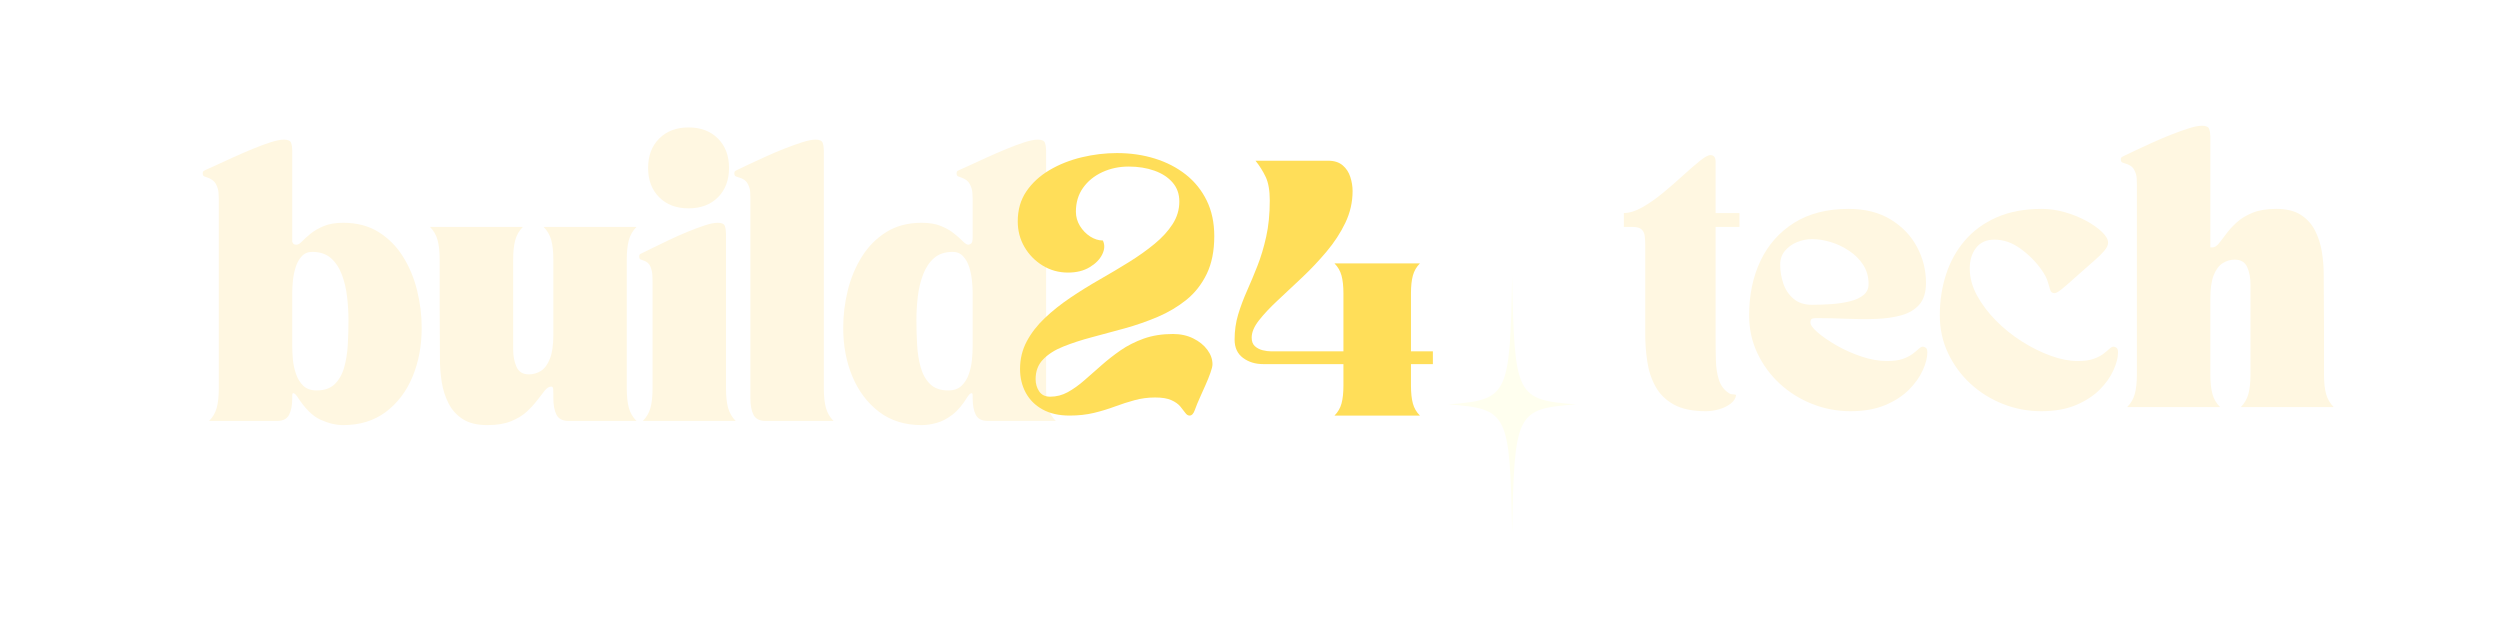
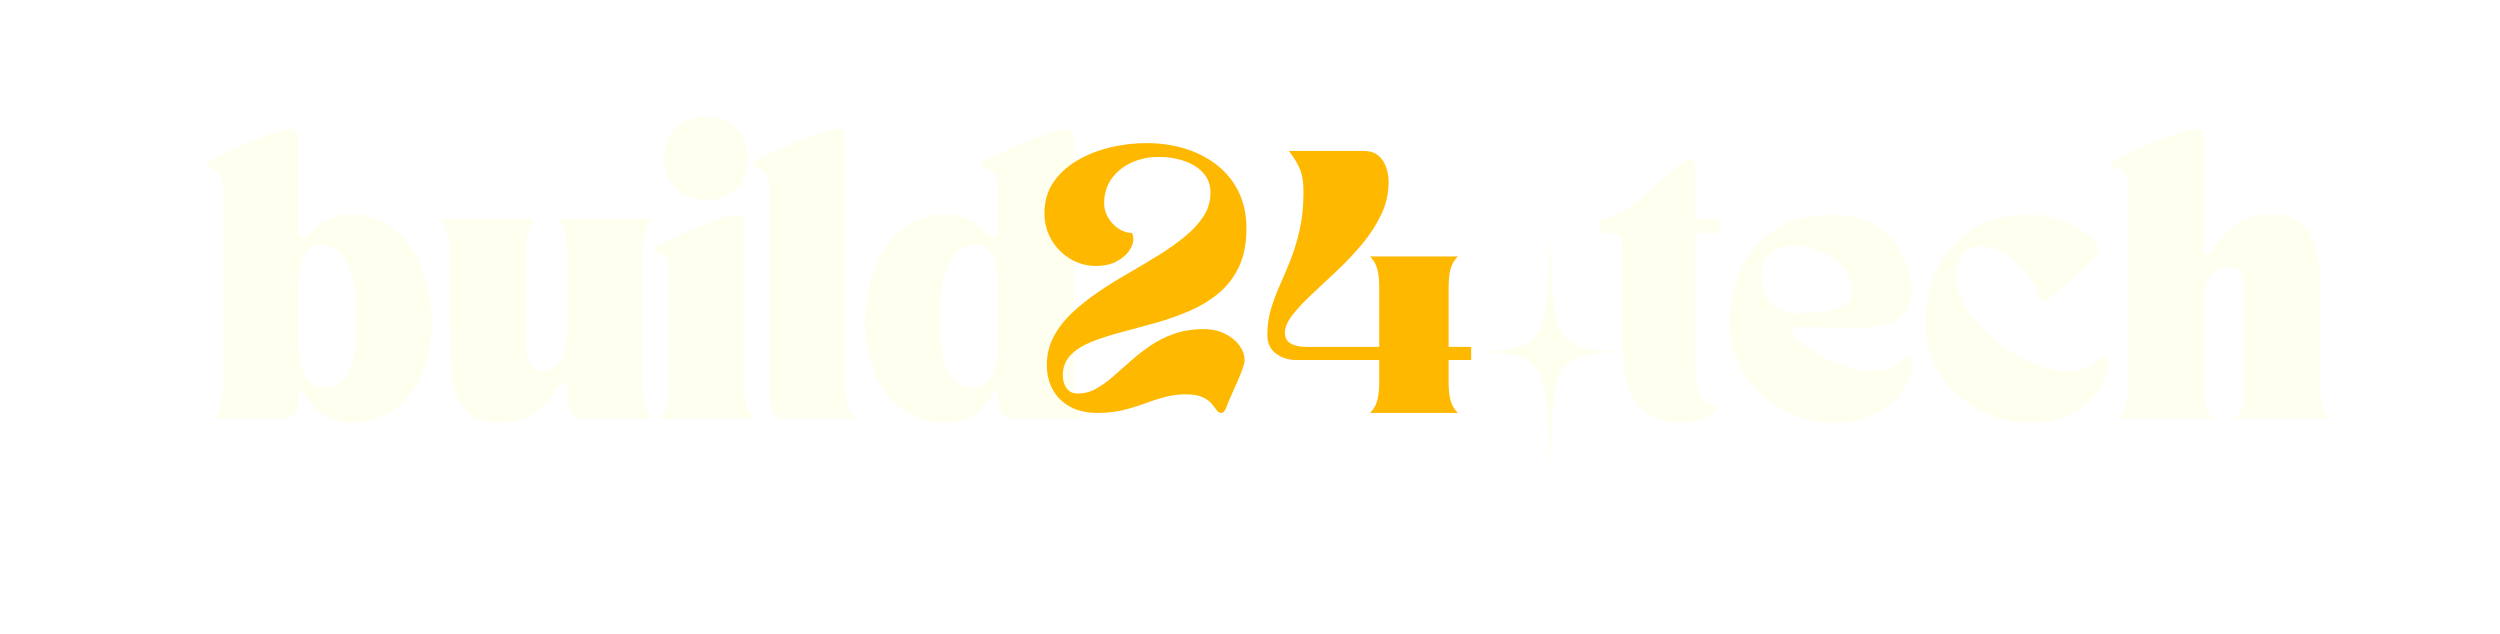
- <svg xmlns="http://www.w3.org/2000/svg" width="927" zoomAndPan="magnify" viewBox="0 0 695.25 175.5" height="234" preserveAspectRatio="xMidYMid meet" version="1.2">
+ <svg xmlns="http://www.w3.org/2000/svg" width="903" zoomAndPan="magnify" viewBox="0 0 677.25 171.75" height="229" preserveAspectRatio="xMidYMid meet" version="1.2">
  <defs>
-     <clipPath id="286d16b792">
-       <path d="M 402.645 76.699 L 438.543 76.699 L 438.543 148.496 L 402.645 148.496 Z M 402.645 76.699 " />
+     <clipPath id="c66abb69b8">
+       <path d="M 402 59.484 L 437.906 59.484 L 437.906 131.379 L 402 131.379 Z M 402 59.484 " />
    </clipPath>
  </defs>
-   <g id="09fbbe13a3">
-     <g style="fill:#fff7e1;fill-opacity:1;">
-       <g transform="translate(57.14747, 117.0659)">
-         <path style="stroke:none" d="M -0.766 -68.828 C -0.766 -69.242 -0.633 -69.5 -0.375 -69.594 C -0.125 -69.695 0.023 -69.773 0.078 -69.828 C 0.691 -70.086 1.68 -70.535 3.047 -71.172 C 4.41 -71.816 5.977 -72.535 7.75 -73.328 C 9.52 -74.129 11.301 -74.898 13.094 -75.641 C 14.895 -76.391 16.566 -77.008 18.109 -77.5 C 19.648 -77.988 20.883 -78.234 21.812 -78.234 C 22.945 -78.234 23.613 -77.926 23.812 -77.312 C 24.02 -76.695 24.125 -76.004 24.125 -75.234 L 24.125 -49.797 C 24.281 -49.43 24.457 -49.207 24.656 -49.125 C 24.863 -49.051 25.098 -49.016 25.359 -49.016 C 25.766 -49.016 26.266 -49.32 26.859 -49.938 C 27.453 -50.562 28.234 -51.27 29.203 -52.062 C 30.18 -52.863 31.406 -53.57 32.875 -54.188 C 34.344 -54.801 36.156 -55.109 38.312 -55.109 C 42.113 -55.109 45.391 -54.25 48.141 -52.531 C 50.891 -50.812 53.148 -48.535 54.922 -45.703 C 56.691 -42.879 58 -39.742 58.844 -36.297 C 59.695 -32.859 60.125 -29.391 60.125 -25.891 C 60.125 -20.91 59.273 -16.379 57.578 -12.297 C 55.879 -8.211 53.398 -4.945 50.141 -2.5 C 46.879 -0.062 42.938 1.156 38.312 1.156 C 36.301 1.156 34.191 0.656 31.984 -0.344 C 29.773 -1.344 27.617 -3.488 25.516 -6.781 C 25.254 -7.195 24.957 -7.492 24.625 -7.672 C 24.289 -7.848 24.125 -7.656 24.125 -7.094 L 24.125 -6.328 C 24.125 -4.367 23.828 -2.82 23.234 -1.688 C 22.648 -0.562 21.535 0 19.891 0 L 1 0 C 2.031 -1.031 2.738 -2.25 3.125 -3.656 C 3.508 -5.07 3.703 -6.883 3.703 -9.094 L 3.703 -61.812 C 3.703 -62.125 3.676 -62.676 3.625 -63.469 C 3.57 -64.27 3.328 -65.082 2.891 -65.906 C 2.453 -66.727 1.617 -67.344 0.391 -67.75 C 0.285 -67.801 0.066 -67.879 -0.266 -67.984 C -0.598 -68.086 -0.766 -68.367 -0.766 -68.828 Z M 24.125 -20.656 C 24.125 -19.57 24.188 -18.348 24.312 -16.984 C 24.445 -15.629 24.742 -14.297 25.203 -12.984 C 25.66 -11.672 26.336 -10.594 27.234 -9.75 C 28.141 -8.906 29.363 -8.484 30.906 -8.484 C 33.062 -8.484 34.742 -9.07 35.953 -10.25 C 37.16 -11.438 38.035 -12.992 38.578 -14.922 C 39.117 -16.848 39.453 -18.961 39.578 -21.266 C 39.703 -23.578 39.766 -25.844 39.766 -28.062 C 39.766 -30.164 39.633 -32.32 39.375 -34.531 C 39.125 -36.738 38.641 -38.789 37.922 -40.688 C 37.203 -42.594 36.188 -44.125 34.875 -45.281 C 33.562 -46.438 31.828 -47.016 29.672 -47.016 C 28.492 -47.016 27.531 -46.613 26.781 -45.812 C 26.039 -45.02 25.477 -44.02 25.094 -42.812 C 24.707 -41.602 24.445 -40.359 24.312 -39.078 C 24.188 -37.797 24.125 -36.664 24.125 -35.688 Z M 24.125 -20.656 " />
+   <g id="7f33732737">
+     <g style="fill:#ffffef;fill-opacity:1;">
+       <g transform="translate(56.73022, 113.3579)">
+         <path style="stroke:none" d="M -0.766 -68.922 C -0.766 -69.336 -0.633 -69.598 -0.375 -69.703 C -0.125 -69.805 0.023 -69.883 0.078 -69.938 C 0.691 -70.188 1.68 -70.633 3.047 -71.281 C 4.41 -71.926 5.977 -72.645 7.75 -73.438 C 9.531 -74.238 11.32 -75.008 13.125 -75.75 C 14.926 -76.5 16.598 -77.117 18.141 -77.609 C 19.68 -78.098 20.914 -78.344 21.844 -78.344 C 22.977 -78.344 23.645 -78.035 23.844 -77.422 C 24.051 -76.805 24.156 -76.109 24.156 -75.328 L 24.156 -49.859 C 24.312 -49.504 24.492 -49.285 24.703 -49.203 C 24.91 -49.129 25.141 -49.094 25.391 -49.094 C 25.805 -49.094 26.305 -49.398 26.891 -50.016 C 27.484 -50.629 28.27 -51.336 29.25 -52.141 C 30.227 -52.941 31.453 -53.648 32.922 -54.266 C 34.391 -54.879 36.203 -55.188 38.359 -55.188 C 42.172 -55.188 45.453 -54.32 48.203 -52.594 C 50.953 -50.875 53.211 -48.598 54.984 -45.766 C 56.766 -42.941 58.078 -39.805 58.922 -36.359 C 59.773 -32.91 60.203 -29.438 60.203 -25.938 C 60.203 -20.945 59.352 -16.406 57.656 -12.312 C 55.957 -8.219 53.473 -4.945 50.203 -2.5 C 46.941 -0.062 42.992 1.156 38.359 1.156 C 36.359 1.156 34.25 0.656 32.031 -0.344 C 29.82 -1.352 27.66 -3.504 25.547 -6.797 C 25.285 -7.203 24.988 -7.492 24.656 -7.672 C 24.32 -7.859 24.156 -7.664 24.156 -7.094 L 24.156 -6.328 C 24.156 -4.367 23.859 -2.82 23.266 -1.688 C 22.68 -0.562 21.566 0 19.922 0 L 1 0 C 2.031 -1.031 2.738 -2.254 3.125 -3.672 C 3.508 -5.086 3.703 -6.898 3.703 -9.109 L 3.703 -61.906 C 3.703 -62.219 3.676 -62.77 3.625 -63.562 C 3.57 -64.363 3.328 -65.176 2.891 -66 C 2.453 -66.82 1.617 -67.438 0.391 -67.844 C 0.285 -67.895 0.066 -67.973 -0.266 -68.078 C -0.598 -68.18 -0.766 -68.461 -0.766 -68.922 Z M 24.156 -20.688 C 24.156 -19.602 24.219 -18.379 24.344 -17.016 C 24.477 -15.648 24.773 -14.312 25.234 -13 C 25.703 -11.688 26.383 -10.602 27.281 -9.75 C 28.188 -8.906 29.41 -8.484 30.953 -8.484 C 33.109 -8.484 34.789 -9.078 36 -10.266 C 37.219 -11.453 38.094 -13.008 38.625 -14.938 C 39.164 -16.863 39.5 -18.984 39.625 -21.297 C 39.758 -23.617 39.828 -25.883 39.828 -28.094 C 39.828 -30.207 39.695 -32.367 39.438 -34.578 C 39.188 -36.797 38.695 -38.852 37.969 -40.75 C 37.25 -42.656 36.234 -44.188 34.922 -45.344 C 33.609 -46.5 31.875 -47.078 29.719 -47.078 C 28.531 -47.078 27.562 -46.676 26.812 -45.875 C 26.07 -45.082 25.508 -44.082 25.125 -42.875 C 24.738 -41.664 24.477 -40.414 24.344 -39.125 C 24.219 -37.844 24.156 -36.711 24.156 -35.734 Z M 24.156 -20.688 " />
      </g>
    </g>
-     <g style="fill:#fff7e1;fill-opacity:1;">
-       <g transform="translate(119.1946, 117.0659)">
-         <path style="stroke:none" d="M 0.391 -53.953 L 26.203 -53.953 C 25.18 -52.922 24.477 -51.695 24.094 -50.281 C 23.707 -48.875 23.516 -47.066 23.516 -44.859 L 23.516 -19.812 C 23.516 -18.062 23.82 -16.477 24.438 -15.062 C 25.051 -13.656 26.207 -12.953 27.906 -12.953 C 29.082 -12.953 30.188 -13.27 31.219 -13.906 C 32.25 -14.551 33.082 -15.672 33.719 -17.266 C 34.363 -18.859 34.688 -21.066 34.688 -23.891 L 34.688 -44.859 C 34.688 -47.066 34.492 -48.875 34.109 -50.281 C 33.723 -51.695 33.016 -52.922 31.984 -53.953 L 57.812 -53.953 C 56.781 -52.922 56.07 -51.695 55.688 -50.281 C 55.301 -48.875 55.109 -47.066 55.109 -44.859 L 55.109 -9.094 C 55.109 -6.883 55.301 -5.07 55.688 -3.656 C 56.07 -2.25 56.781 -1.031 57.812 0 L 38.922 0 C 37.273 0 36.156 -0.578 35.562 -1.734 C 34.977 -2.891 34.688 -4.441 34.688 -6.391 L 34.688 -7.703 C 34.688 -8.629 34.633 -9.172 34.531 -9.328 C 34.426 -9.484 34.297 -9.562 34.141 -9.562 C 33.523 -9.562 32.922 -9.203 32.328 -8.484 C 31.742 -7.766 31.051 -6.875 30.25 -5.812 C 29.457 -4.758 28.484 -3.691 27.328 -2.609 C 26.172 -1.535 24.703 -0.641 22.922 0.078 C 21.148 0.797 18.957 1.156 16.344 1.156 C 13.508 1.156 11.234 0.602 9.516 -0.5 C 7.797 -1.602 6.473 -3.066 5.547 -4.891 C 4.617 -6.711 3.988 -8.676 3.656 -10.781 C 3.32 -12.895 3.156 -14.953 3.156 -16.953 L 3.078 -31.672 L 3.078 -44.859 C 3.078 -47.066 2.883 -48.875 2.5 -50.281 C 2.113 -51.695 1.41 -52.922 0.391 -53.953 Z M 0.391 -53.953 " />
+     <g style="fill:#ffffef;fill-opacity:1;">
+       <g transform="translate(118.8637, 113.3579)">
+         <path style="stroke:none" d="M 0.391 -54.031 L 26.25 -54.031 C 25.219 -53 24.508 -51.773 24.125 -50.359 C 23.738 -48.953 23.547 -47.141 23.547 -44.922 L 23.547 -19.844 C 23.547 -18.094 23.852 -16.508 24.469 -15.094 C 25.082 -13.676 26.238 -12.969 27.938 -12.969 C 29.125 -12.969 30.234 -13.285 31.266 -13.922 C 32.297 -14.566 33.129 -15.688 33.766 -17.281 C 34.41 -18.883 34.734 -21.098 34.734 -23.922 L 34.734 -44.922 C 34.734 -47.141 34.539 -48.953 34.156 -50.359 C 33.77 -51.773 33.062 -53 32.031 -54.031 L 57.891 -54.031 C 56.859 -53 56.148 -51.773 55.766 -50.359 C 55.379 -48.953 55.188 -47.141 55.188 -44.922 L 55.188 -9.109 C 55.188 -6.898 55.379 -5.086 55.766 -3.672 C 56.148 -2.254 56.859 -1.031 57.891 0 L 38.984 0 C 37.336 0 36.219 -0.578 35.625 -1.734 C 35.031 -2.891 34.734 -4.445 34.734 -6.406 L 34.734 -7.719 C 34.734 -8.645 34.68 -9.188 34.578 -9.344 C 34.473 -9.5 34.344 -9.578 34.188 -9.578 C 33.57 -9.578 32.969 -9.211 32.375 -8.484 C 31.789 -7.766 31.098 -6.879 30.297 -5.828 C 29.492 -4.773 28.516 -3.707 27.359 -2.625 C 26.203 -1.539 24.734 -0.641 22.953 0.078 C 21.18 0.797 18.984 1.156 16.359 1.156 C 13.535 1.156 11.258 0.602 9.531 -0.5 C 7.812 -1.602 6.488 -3.066 5.562 -4.891 C 4.633 -6.723 4.004 -8.691 3.672 -10.797 C 3.336 -12.91 3.172 -14.973 3.172 -16.984 L 3.094 -31.719 L 3.094 -44.922 C 3.094 -47.141 2.898 -48.953 2.516 -50.359 C 2.129 -51.773 1.422 -53 0.391 -54.031 Z M 0.391 -54.031 " />
      </g>
    </g>
-     <g style="fill:#fff7e1;fill-opacity:1;">
-       <g transform="translate(177.7733, 117.0659)">
-         <path style="stroke:none" d="M 0 -45.703 C 0 -46.117 0.125 -46.375 0.375 -46.469 C 0.633 -46.57 0.789 -46.648 0.844 -46.703 C 1.457 -47.016 2.422 -47.488 3.734 -48.125 C 5.047 -48.77 6.535 -49.488 8.203 -50.281 C 9.879 -51.082 11.586 -51.844 13.328 -52.562 C 15.078 -53.281 16.695 -53.883 18.188 -54.375 C 19.676 -54.863 20.883 -55.109 21.812 -55.109 C 22.945 -55.109 23.613 -54.801 23.812 -54.188 C 24.02 -53.57 24.125 -52.879 24.125 -52.109 L 24.125 -9.094 C 24.125 -6.883 24.316 -5.07 24.703 -3.656 C 25.086 -2.25 25.797 -1.031 26.828 0 L 1 0 C 2.031 -1.031 2.738 -2.25 3.125 -3.656 C 3.508 -5.07 3.703 -6.883 3.703 -9.094 L 3.703 -38.688 C 3.703 -39 3.688 -39.566 3.656 -40.391 C 3.633 -41.211 3.457 -42.047 3.125 -42.891 C 2.789 -43.742 2.133 -44.32 1.156 -44.625 C 1.051 -44.676 0.832 -44.754 0.5 -44.859 C 0.164 -44.961 0 -45.242 0 -45.703 Z M 13.719 -81.625 C 17.113 -81.625 19.836 -80.594 21.891 -78.531 C 23.941 -76.477 24.969 -73.758 24.969 -70.375 C 24.969 -66.977 23.941 -64.254 21.891 -62.203 C 19.836 -60.148 17.113 -59.125 13.719 -59.125 C 10.32 -59.125 7.598 -60.148 5.547 -62.203 C 3.492 -64.254 2.469 -66.977 2.469 -70.375 C 2.469 -73.758 3.492 -76.477 5.547 -78.531 C 7.598 -80.594 10.32 -81.625 13.719 -81.625 Z M 13.719 -81.625 " />
+     <g style="fill:#ffffef;fill-opacity:1;">
+       <g transform="translate(177.5239, 113.3579)">
+         <path style="stroke:none" d="M 0 -45.766 C 0 -46.18 0.125 -46.441 0.375 -46.547 C 0.633 -46.648 0.789 -46.727 0.844 -46.781 C 1.469 -47.082 2.438 -47.555 3.75 -48.203 C 5.062 -48.848 6.551 -49.566 8.219 -50.359 C 9.895 -51.16 11.609 -51.922 13.359 -52.641 C 15.109 -53.359 16.727 -53.961 18.219 -54.453 C 19.707 -54.941 20.914 -55.188 21.844 -55.188 C 22.977 -55.188 23.645 -54.879 23.844 -54.266 C 24.051 -53.648 24.156 -52.953 24.156 -52.172 L 24.156 -9.109 C 24.156 -6.898 24.348 -5.086 24.734 -3.672 C 25.117 -2.254 25.828 -1.031 26.859 0 L 1 0 C 2.031 -1.031 2.738 -2.254 3.125 -3.672 C 3.508 -5.086 3.703 -6.898 3.703 -9.109 L 3.703 -38.75 C 3.703 -39.062 3.688 -39.629 3.656 -40.453 C 3.633 -41.273 3.457 -42.109 3.125 -42.953 C 2.789 -43.805 2.133 -44.383 1.156 -44.688 C 1.051 -44.738 0.832 -44.816 0.5 -44.922 C 0.164 -45.023 0 -45.305 0 -45.766 Z M 13.734 -81.734 C 17.129 -81.734 19.859 -80.703 21.922 -78.641 C 23.984 -76.586 25.016 -73.863 25.016 -70.469 C 25.016 -67.07 23.984 -64.344 21.922 -62.281 C 19.859 -60.227 17.129 -59.203 13.734 -59.203 C 10.336 -59.203 7.609 -60.227 5.547 -62.281 C 3.492 -64.344 2.469 -67.07 2.469 -70.469 C 2.469 -73.863 3.492 -76.586 5.547 -78.641 C 7.609 -80.703 10.336 -81.734 13.734 -81.734 Z M 13.734 -81.734 " />
      </g>
    </g>
-     <g style="fill:#fff7e1;fill-opacity:1;">
-       <g transform="translate(204.9815, 117.0659)">
-         <path style="stroke:none" d="M 0.391 -67.75 C 0.285 -67.801 0.066 -67.879 -0.266 -67.984 C -0.598 -68.086 -0.766 -68.367 -0.766 -68.828 C -0.766 -69.242 -0.633 -69.5 -0.375 -69.594 C -0.125 -69.695 0.023 -69.773 0.078 -69.828 C 0.691 -70.141 1.68 -70.613 3.047 -71.25 C 4.41 -71.895 5.961 -72.613 7.703 -73.406 C 9.453 -74.207 11.238 -74.969 13.062 -75.688 C 14.883 -76.406 16.566 -77.008 18.109 -77.5 C 19.648 -77.988 20.883 -78.234 21.812 -78.234 C 22.945 -78.234 23.613 -77.926 23.812 -77.312 C 24.02 -76.695 24.125 -76.004 24.125 -75.234 L 24.125 -9.094 C 24.125 -6.883 24.316 -5.07 24.703 -3.656 C 25.086 -2.25 25.797 -1.031 26.828 0 L 7.938 0 C 6.289 0 5.172 -0.562 4.578 -1.688 C 3.992 -2.82 3.703 -4.367 3.703 -6.328 L 3.703 -61.812 C 3.703 -62.125 3.688 -62.691 3.656 -63.516 C 3.633 -64.336 3.391 -65.172 2.922 -66.016 C 2.461 -66.867 1.617 -67.445 0.391 -67.75 Z M 0.391 -67.75 " />
+     <g style="fill:#ffffef;fill-opacity:1;">
+       <g transform="translate(204.77, 113.3579)">
+         <path style="stroke:none" d="M 0.391 -67.844 C 0.285 -67.895 0.066 -67.973 -0.266 -68.078 C -0.598 -68.18 -0.766 -68.461 -0.766 -68.922 C -0.766 -69.336 -0.633 -69.598 -0.375 -69.703 C -0.125 -69.805 0.023 -69.883 0.078 -69.938 C 0.691 -70.238 1.68 -70.711 3.047 -71.359 C 4.41 -72.004 5.969 -72.723 7.719 -73.516 C 9.469 -74.316 11.254 -75.078 13.078 -75.797 C 14.91 -76.516 16.598 -77.117 18.141 -77.609 C 19.68 -78.098 20.914 -78.344 21.844 -78.344 C 22.977 -78.344 23.645 -78.035 23.844 -77.422 C 24.051 -76.805 24.156 -76.109 24.156 -75.328 L 24.156 -9.109 C 24.156 -6.898 24.348 -5.086 24.734 -3.672 C 25.117 -2.254 25.828 -1.031 26.859 0 L 7.953 0 C 6.305 0 5.188 -0.562 4.594 -1.688 C 4 -2.82 3.703 -4.367 3.703 -6.328 L 3.703 -61.906 C 3.703 -62.219 3.688 -62.785 3.656 -63.609 C 3.633 -64.43 3.391 -65.266 2.922 -66.109 C 2.461 -66.961 1.617 -67.539 0.391 -67.844 Z M 0.391 -67.844 " />
      </g>
    </g>
-     <g style="fill:#fff7e1;fill-opacity:1;">
-       <g transform="translate(232.5752, 117.0659)">
-         <path style="stroke:none" d="M 23.734 1.156 C 19.109 1.156 15.176 -0.062 11.938 -2.5 C 8.707 -4.945 6.227 -8.211 4.5 -12.297 C 2.781 -16.379 1.922 -20.91 1.922 -25.891 C 1.922 -29.391 2.344 -32.859 3.188 -36.297 C 4.039 -39.742 5.352 -42.879 7.125 -45.703 C 8.895 -48.535 11.156 -50.812 13.906 -52.531 C 16.656 -54.25 19.93 -55.109 23.734 -55.109 C 25.898 -55.109 27.711 -54.801 29.172 -54.188 C 30.641 -53.57 31.859 -52.863 32.828 -52.062 C 33.805 -51.27 34.602 -50.562 35.219 -49.938 C 35.844 -49.32 36.332 -49.016 36.688 -49.016 C 36.844 -49.016 37.086 -49.102 37.422 -49.281 C 37.754 -49.469 37.922 -50.051 37.922 -51.031 L 37.922 -61.812 C 37.922 -62.125 37.895 -62.676 37.844 -63.469 C 37.789 -64.27 37.547 -65.082 37.109 -65.906 C 36.672 -66.727 35.836 -67.344 34.609 -67.75 C 34.504 -67.801 34.285 -67.879 33.953 -67.984 C 33.617 -68.086 33.453 -68.367 33.453 -68.828 C 33.453 -69.242 33.578 -69.5 33.828 -69.594 C 34.086 -69.695 34.242 -69.773 34.297 -69.828 C 34.91 -70.086 35.898 -70.535 37.266 -71.172 C 38.629 -71.816 40.195 -72.535 41.969 -73.328 C 43.738 -74.129 45.523 -74.898 47.328 -75.641 C 49.129 -76.391 50.797 -77.008 52.328 -77.5 C 53.867 -77.988 55.102 -78.234 56.031 -78.234 C 57.164 -78.234 57.832 -77.926 58.031 -77.312 C 58.238 -76.695 58.344 -76.004 58.344 -75.234 L 58.344 -9.094 C 58.344 -6.883 58.535 -5.07 58.922 -3.656 C 59.305 -2.25 60.016 -1.031 61.047 0 L 42.156 0 C 40.508 0 39.391 -0.562 38.797 -1.688 C 38.211 -2.82 37.922 -4.367 37.922 -6.328 L 37.922 -7.094 C 37.922 -7.656 37.754 -7.848 37.422 -7.672 C 37.086 -7.492 36.789 -7.195 36.531 -6.781 C 35.195 -4.57 33.797 -2.898 32.328 -1.766 C 30.867 -0.641 29.406 0.125 27.938 0.531 C 26.477 0.945 25.078 1.156 23.734 1.156 Z M 32.375 -47.016 C 30.219 -47.016 28.484 -46.438 27.172 -45.281 C 25.859 -44.125 24.844 -42.594 24.125 -40.688 C 23.406 -38.789 22.914 -36.738 22.656 -34.531 C 22.406 -32.32 22.281 -30.164 22.281 -28.062 C 22.281 -25.844 22.344 -23.578 22.469 -21.266 C 22.594 -18.961 22.926 -16.848 23.469 -14.922 C 24.008 -12.992 24.883 -11.438 26.094 -10.25 C 27.301 -9.07 28.984 -8.484 31.141 -8.484 C 32.68 -8.484 33.898 -8.906 34.797 -9.75 C 35.703 -10.594 36.383 -11.672 36.844 -12.984 C 37.301 -14.297 37.594 -15.629 37.719 -16.984 C 37.852 -18.348 37.922 -19.57 37.922 -20.656 L 37.922 -35.688 C 37.922 -36.664 37.852 -37.797 37.719 -39.078 C 37.594 -40.359 37.336 -41.602 36.953 -42.812 C 36.566 -44.02 36 -45.02 35.25 -45.812 C 34.508 -46.613 33.551 -47.016 32.375 -47.016 Z M 32.375 -47.016 " />
+     <g style="fill:#ffffef;fill-opacity:1;">
+       <g transform="translate(232.402, 113.3579)">
+         <path style="stroke:none" d="M 23.781 1.156 C 19.145 1.156 15.203 -0.062 11.953 -2.5 C 8.711 -4.945 6.234 -8.219 4.516 -12.312 C 2.797 -16.406 1.938 -20.945 1.938 -25.938 C 1.938 -29.438 2.359 -32.91 3.203 -36.359 C 4.055 -39.805 5.367 -42.941 7.141 -45.766 C 8.91 -48.598 11.172 -50.875 13.922 -52.594 C 16.68 -54.32 19.969 -55.188 23.781 -55.188 C 25.938 -55.188 27.75 -54.879 29.219 -54.266 C 30.688 -53.648 31.906 -52.941 32.875 -52.141 C 33.852 -51.336 34.648 -50.629 35.266 -50.016 C 35.891 -49.398 36.379 -49.094 36.734 -49.094 C 36.891 -49.094 37.133 -49.18 37.469 -49.359 C 37.801 -49.535 37.969 -50.113 37.969 -51.094 L 37.969 -61.906 C 37.969 -62.219 37.941 -62.77 37.891 -63.562 C 37.848 -64.363 37.609 -65.176 37.172 -66 C 36.734 -66.82 35.895 -67.438 34.656 -67.844 C 34.551 -67.895 34.332 -67.973 34 -68.078 C 33.664 -68.18 33.5 -68.461 33.5 -68.922 C 33.5 -69.336 33.625 -69.598 33.875 -69.703 C 34.133 -69.805 34.289 -69.883 34.344 -69.938 C 34.969 -70.188 35.957 -70.633 37.312 -71.281 C 38.676 -71.926 40.242 -72.645 42.016 -73.438 C 43.797 -74.238 45.586 -75.008 47.391 -75.75 C 49.191 -76.5 50.863 -77.117 52.406 -77.609 C 53.945 -78.098 55.18 -78.344 56.109 -78.344 C 57.242 -78.344 57.914 -78.035 58.125 -77.422 C 58.332 -76.805 58.438 -76.109 58.438 -75.328 L 58.438 -9.109 C 58.438 -6.898 58.629 -5.086 59.016 -3.672 C 59.398 -2.254 60.102 -1.031 61.125 0 L 42.219 0 C 40.57 0 39.453 -0.562 38.859 -1.688 C 38.266 -2.82 37.969 -4.367 37.969 -6.328 L 37.969 -7.094 C 37.969 -7.664 37.801 -7.859 37.469 -7.672 C 37.133 -7.492 36.844 -7.203 36.594 -6.797 C 35.25 -4.578 33.844 -2.898 32.375 -1.766 C 30.914 -0.641 29.453 0.125 27.984 0.531 C 26.516 0.945 25.113 1.156 23.781 1.156 Z M 32.422 -47.078 C 30.254 -47.078 28.516 -46.5 27.203 -45.344 C 25.891 -44.188 24.875 -42.656 24.156 -40.75 C 23.438 -38.852 22.945 -36.797 22.688 -34.578 C 22.438 -32.367 22.312 -30.207 22.312 -28.094 C 22.312 -25.883 22.375 -23.617 22.5 -21.297 C 22.625 -18.984 22.957 -16.863 23.5 -14.938 C 24.039 -13.008 24.914 -11.453 26.125 -10.266 C 27.332 -9.078 29.02 -8.484 31.188 -8.484 C 32.727 -8.484 33.945 -8.906 34.844 -9.75 C 35.75 -10.602 36.43 -11.688 36.891 -13 C 37.359 -14.312 37.656 -15.648 37.781 -17.016 C 37.906 -18.379 37.969 -19.602 37.969 -20.688 L 37.969 -35.734 C 37.969 -36.711 37.906 -37.844 37.781 -39.125 C 37.656 -40.414 37.398 -41.664 37.016 -42.875 C 36.629 -44.082 36.062 -45.082 35.312 -45.875 C 34.562 -46.676 33.598 -47.078 32.422 -47.078 Z M 32.422 -47.078 " />
      </g>
    </g>
-     <g style="fill:#ffde59;fill-opacity:1;">
-       <g transform="translate(280.2066, 115.5701)">
-         <path style="stroke:none" d="M 2.828 -54 C 2.828 -57.219 3.629 -60.004 5.234 -62.359 C 6.848 -64.723 9 -66.695 11.688 -68.281 C 14.383 -69.863 17.363 -71.047 20.625 -71.828 C 23.883 -72.609 27.145 -73 30.406 -73 C 34.188 -73 37.707 -72.488 40.969 -71.469 C 44.227 -70.457 47.098 -68.973 49.578 -67.016 C 52.055 -65.055 53.992 -62.645 55.391 -59.781 C 56.785 -56.926 57.484 -53.629 57.484 -49.891 C 57.484 -45.785 56.785 -42.289 55.391 -39.406 C 53.992 -36.52 52.113 -34.117 49.75 -32.203 C 47.383 -30.297 44.723 -28.711 41.766 -27.453 C 38.816 -26.203 35.77 -25.141 32.625 -24.266 C 29.488 -23.398 26.441 -22.578 23.484 -21.797 C 20.535 -21.016 17.879 -20.148 15.516 -19.203 C 13.16 -18.266 11.285 -17.07 9.891 -15.625 C 8.492 -14.188 7.797 -12.359 7.797 -10.141 C 7.797 -8.859 8.125 -7.723 8.781 -6.734 C 9.445 -5.742 10.469 -5.25 11.844 -5.25 C 13.582 -5.25 15.219 -5.672 16.75 -6.516 C 18.289 -7.367 19.816 -8.457 21.328 -9.781 C 22.836 -11.102 24.422 -12.492 26.078 -13.953 C 27.734 -15.422 29.516 -16.816 31.422 -18.141 C 33.336 -19.461 35.488 -20.551 37.875 -21.406 C 40.27 -22.258 42.977 -22.688 46 -22.688 C 48.125 -22.688 50.016 -22.27 51.672 -21.438 C 53.328 -20.613 54.625 -19.562 55.562 -18.281 C 56.508 -17.008 56.984 -15.664 56.984 -14.25 C 56.984 -13.727 56.789 -12.938 56.406 -11.875 C 56.031 -10.812 55.582 -9.695 55.062 -8.531 C 54.551 -7.375 54.102 -6.375 53.719 -5.531 C 52.969 -3.875 52.414 -2.535 52.062 -1.516 C 51.707 -0.504 51.223 0 50.609 0 C 50.18 0 49.789 -0.242 49.438 -0.734 C 49.082 -1.234 48.617 -1.828 48.047 -2.516 C 47.484 -3.203 46.656 -3.789 45.562 -4.281 C 44.477 -4.781 42.969 -5.031 41.031 -5.031 C 39.051 -5.031 37.148 -4.781 35.328 -4.281 C 33.516 -3.789 31.688 -3.203 29.844 -2.516 C 28 -1.828 26.047 -1.234 23.984 -0.734 C 21.93 -0.242 19.676 0 17.219 0 C 14.289 0 11.797 -0.566 9.734 -1.703 C 7.68 -2.836 6.125 -4.383 5.062 -6.344 C 4 -8.301 3.469 -10.508 3.469 -12.969 C 3.469 -15.758 4.094 -18.32 5.344 -20.656 C 6.602 -23 8.281 -25.16 10.375 -27.141 C 12.477 -29.129 14.844 -31.008 17.469 -32.781 C 20.094 -34.551 22.812 -36.238 25.625 -37.844 C 28.438 -39.445 31.148 -41.062 33.766 -42.688 C 36.391 -44.32 38.754 -46.004 40.859 -47.734 C 42.961 -49.461 44.641 -51.297 45.891 -53.234 C 47.141 -55.172 47.766 -57.27 47.766 -59.531 C 47.766 -61.613 47.141 -63.375 45.891 -64.812 C 44.641 -66.258 42.953 -67.359 40.828 -68.109 C 38.703 -68.867 36.316 -69.25 33.672 -69.25 C 31.023 -69.25 28.578 -68.727 26.328 -67.688 C 24.086 -66.645 22.305 -65.191 20.984 -63.328 C 19.66 -61.461 19 -59.254 19 -56.703 C 19 -55.285 19.375 -53.961 20.125 -52.734 C 20.883 -51.504 21.844 -50.52 23 -49.781 C 24.156 -49.051 25.32 -48.688 26.5 -48.688 C 27.07 -47.508 27.016 -46.223 26.328 -44.828 C 25.641 -43.43 24.469 -42.238 22.812 -41.25 C 21.164 -40.258 19.16 -39.766 16.797 -39.766 C 14.242 -39.766 11.906 -40.41 9.781 -41.703 C 7.656 -43.004 5.961 -44.727 4.703 -46.875 C 3.453 -49.031 2.828 -51.406 2.828 -54 Z M 2.828 -54 " />
+     <g style="fill:#ffb800;fill-opacity:1;">
+       <g transform="translate(280.0998, 111.8601)">
+         <path style="stroke:none" d="M 2.844 -54.078 C 2.844 -57.297 3.645 -60.086 5.25 -62.453 C 6.863 -64.816 9.016 -66.789 11.703 -68.375 C 14.398 -69.957 17.379 -71.141 20.641 -71.922 C 23.91 -72.703 27.18 -73.094 30.453 -73.094 C 34.234 -73.094 37.754 -72.582 41.016 -71.562 C 44.285 -70.551 47.16 -69.062 49.641 -67.094 C 52.129 -65.133 54.07 -62.723 55.469 -59.859 C 56.863 -56.992 57.562 -53.695 57.562 -49.969 C 57.562 -45.844 56.863 -42.336 55.469 -39.453 C 54.07 -36.566 52.188 -34.164 49.812 -32.25 C 47.445 -30.332 44.785 -28.75 41.828 -27.5 C 38.879 -26.25 35.832 -25.188 32.688 -24.312 C 29.539 -23.438 26.488 -22.609 23.531 -21.828 C 20.57 -21.047 17.91 -20.18 15.547 -19.234 C 13.18 -18.285 11.301 -17.086 9.906 -15.641 C 8.508 -14.203 7.812 -12.375 7.812 -10.156 C 7.812 -8.875 8.141 -7.734 8.797 -6.734 C 9.461 -5.742 10.484 -5.25 11.859 -5.25 C 13.609 -5.25 15.25 -5.676 16.781 -6.531 C 18.32 -7.383 19.848 -8.473 21.359 -9.797 C 22.867 -11.117 24.453 -12.516 26.109 -13.984 C 27.766 -15.453 29.551 -16.848 31.469 -18.172 C 33.383 -19.492 35.535 -20.578 37.922 -21.422 C 40.316 -22.273 43.031 -22.703 46.062 -22.703 C 48.188 -22.703 50.078 -22.285 51.734 -21.453 C 53.391 -20.629 54.691 -19.578 55.641 -18.297 C 56.586 -17.023 57.062 -15.68 57.062 -14.266 C 57.062 -13.742 56.867 -12.953 56.484 -11.891 C 56.109 -10.828 55.66 -9.711 55.141 -8.547 C 54.617 -7.391 54.172 -6.383 53.797 -5.531 C 53.035 -3.875 52.477 -2.535 52.125 -1.516 C 51.77 -0.504 51.285 0 50.672 0 C 50.242 0 49.852 -0.242 49.5 -0.734 C 49.145 -1.234 48.68 -1.828 48.109 -2.516 C 47.547 -3.203 46.719 -3.789 45.625 -4.281 C 44.539 -4.781 43.031 -5.031 41.094 -5.031 C 39.102 -5.031 37.195 -4.781 35.375 -4.281 C 33.551 -3.789 31.719 -3.203 29.875 -2.516 C 28.031 -1.828 26.078 -1.234 24.016 -0.734 C 21.961 -0.242 19.707 0 17.25 0 C 14.312 0 11.812 -0.566 9.75 -1.703 C 7.695 -2.836 6.141 -4.383 5.078 -6.344 C 4.016 -8.312 3.484 -10.523 3.484 -12.984 C 3.484 -15.773 4.109 -18.344 5.359 -20.688 C 6.609 -23.031 8.285 -25.191 10.391 -27.172 C 12.504 -29.16 14.875 -31.039 17.5 -32.812 C 20.125 -34.594 22.844 -36.285 25.656 -37.891 C 28.469 -39.504 31.188 -41.125 33.812 -42.75 C 36.438 -44.383 38.801 -46.066 40.906 -47.797 C 43.02 -49.523 44.703 -51.359 45.953 -53.297 C 47.203 -55.234 47.828 -57.336 47.828 -59.609 C 47.828 -61.691 47.203 -63.453 45.953 -64.891 C 44.703 -66.336 43.008 -67.441 40.875 -68.203 C 38.75 -68.961 36.359 -69.344 33.703 -69.344 C 31.055 -69.344 28.609 -68.82 26.359 -67.781 C 24.117 -66.738 22.332 -65.281 21 -63.406 C 19.676 -61.539 19.016 -59.332 19.016 -56.781 C 19.016 -55.352 19.395 -54.023 20.156 -52.797 C 20.914 -51.566 21.875 -50.582 23.031 -49.844 C 24.188 -49.113 25.359 -48.75 26.547 -48.75 C 27.109 -47.57 27.047 -46.285 26.359 -44.891 C 25.672 -43.492 24.5 -42.297 22.844 -41.297 C 21.195 -40.305 19.188 -39.812 16.812 -39.812 C 14.258 -39.812 11.914 -40.461 9.781 -41.766 C 7.656 -43.066 5.969 -44.789 4.719 -46.938 C 3.469 -49.094 2.844 -51.473 2.844 -54.078 Z M 2.844 -54.078 " />
      </g>
    </g>
-     <g style="fill:#ffde59;fill-opacity:1;">
-       <g transform="translate(341.2176, 115.5701)">
-         <path style="stroke:none" d="M 10.062 -14.312 C 7.883 -14.312 6.016 -14.891 4.453 -16.047 C 2.898 -17.211 2.125 -18.906 2.125 -21.125 C 2.125 -23.582 2.453 -25.906 3.109 -28.094 C 3.773 -30.289 4.594 -32.477 5.562 -34.656 C 6.531 -36.832 7.5 -39.148 8.469 -41.609 C 9.438 -44.066 10.25 -46.77 10.906 -49.719 C 11.57 -52.676 11.906 -56.039 11.906 -59.812 C 11.906 -62.602 11.523 -64.789 10.766 -66.375 C 10.016 -67.957 9.07 -69.457 7.938 -70.875 L 28.141 -70.875 C 29.836 -70.875 31.18 -70.445 32.172 -69.594 C 33.172 -68.75 33.879 -67.676 34.297 -66.375 C 34.723 -65.07 34.938 -63.758 34.938 -62.438 C 34.938 -59.363 34.266 -56.422 32.922 -53.609 C 31.578 -50.805 29.836 -48.141 27.703 -45.609 C 25.578 -43.078 23.312 -40.676 20.906 -38.406 C 18.5 -36.145 16.234 -34.02 14.109 -32.031 C 11.984 -30.051 10.242 -28.195 8.891 -26.469 C 7.547 -24.75 6.875 -23.156 6.875 -21.688 C 6.875 -20.645 7.164 -19.852 7.75 -19.312 C 8.344 -18.77 9.066 -18.391 9.922 -18.172 C 10.773 -17.961 11.578 -17.859 12.328 -17.859 L 32.391 -17.859 L 32.391 -33.953 C 32.391 -35.984 32.211 -37.645 31.859 -38.938 C 31.504 -40.238 30.852 -41.363 29.906 -42.312 L 53.656 -42.312 C 52.707 -41.363 52.055 -40.238 51.703 -38.938 C 51.348 -37.645 51.172 -35.984 51.172 -33.953 L 51.172 -17.859 L 57.266 -17.859 L 57.266 -14.312 L 51.172 -14.312 L 51.172 -8.359 C 51.172 -6.328 51.348 -4.66 51.703 -3.359 C 52.055 -2.066 52.707 -0.945 53.656 0 L 29.906 0 C 30.852 -0.945 31.504 -2.066 31.859 -3.359 C 32.211 -4.66 32.391 -6.328 32.391 -8.359 L 32.391 -14.312 Z M 10.062 -14.312 " />
+     <g style="fill:#ffb800;fill-opacity:1;">
+       <g transform="translate(341.1956, 111.8601)">
+         <path style="stroke:none" d="M 10.078 -14.328 C 7.898 -14.328 6.031 -14.906 4.469 -16.062 C 2.906 -17.227 2.125 -18.926 2.125 -21.156 C 2.125 -23.613 2.453 -25.941 3.109 -28.141 C 3.773 -30.336 4.594 -32.523 5.562 -34.703 C 6.539 -36.879 7.516 -39.195 8.484 -41.656 C 9.453 -44.113 10.266 -46.82 10.922 -49.781 C 11.586 -52.738 11.922 -56.109 11.922 -59.891 C 11.922 -62.68 11.539 -64.867 10.781 -66.453 C 10.031 -68.047 9.086 -69.551 7.953 -70.969 L 28.172 -70.969 C 29.879 -70.969 31.227 -70.539 32.219 -69.688 C 33.207 -68.832 33.914 -67.754 34.344 -66.453 C 34.77 -65.16 34.984 -63.852 34.984 -62.531 C 34.984 -59.445 34.305 -56.5 32.953 -53.688 C 31.609 -50.875 29.875 -48.203 27.75 -45.672 C 25.625 -43.141 23.352 -40.738 20.938 -38.469 C 18.52 -36.195 16.242 -34.066 14.109 -32.078 C 11.984 -30.086 10.25 -28.227 8.906 -26.5 C 7.562 -24.781 6.891 -23.188 6.891 -21.719 C 6.891 -20.676 7.18 -19.879 7.766 -19.328 C 8.359 -18.785 9.082 -18.41 9.938 -18.203 C 10.789 -17.992 11.594 -17.891 12.344 -17.891 L 32.438 -17.891 L 32.438 -34 C 32.438 -36.031 32.258 -37.695 31.906 -39 C 31.551 -40.301 30.898 -41.426 29.953 -42.375 L 53.719 -42.375 C 52.77 -41.426 52.117 -40.301 51.766 -39 C 51.41 -37.695 51.234 -36.031 51.234 -34 L 51.234 -17.891 L 57.344 -17.891 L 57.344 -14.328 L 51.234 -14.328 L 51.234 -8.375 C 51.234 -6.344 51.41 -4.676 51.766 -3.375 C 52.117 -2.07 52.77 -0.945 53.719 0 L 29.953 0 C 30.898 -0.945 31.551 -2.07 31.906 -3.375 C 32.258 -4.676 32.438 -6.344 32.438 -8.375 L 32.438 -14.328 Z M 10.078 -14.328 " />
      </g>
    </g>
-     <g clip-rule="nonzero" clip-path="url(#286d16b792)">
-       <path style=" stroke:none;fill-rule:nonzero;fill:#ffffef;fill-opacity:1;" d="M 420.523 76.699 C 421.16 110.18 421.664 111.18 438.289 112.457 C 421.664 113.711 421.141 114.734 420.523 148.215 C 419.887 114.734 419.387 113.73 402.758 112.457 C 419.387 111.18 419.91 110.18 420.523 76.699 Z M 420.523 76.699 " />
+     <g clip-rule="nonzero" clip-path="url(#c66abb69b8)">
+       <path style=" stroke:none;fill-rule:nonzero;fill:#ffffef;fill-opacity:1;" d="M 419.863 59.484 C 420.5 93.012 421.004 94.016 437.652 95.293 C 421.004 96.547 420.48 97.57 419.863 131.098 C 419.227 97.57 418.723 96.566 402.074 95.293 C 418.723 94.016 419.246 93.012 419.863 59.484 Z M 419.863 59.484 " />
    </g>
-     <g style="fill:#fff7e1;fill-opacity:1;">
-       <g transform="translate(451.597, 113.2004)">
-         <path style="stroke:none" d="M 0 -53.953 C 1.539 -53.953 3.258 -54.488 5.156 -55.562 C 7.062 -56.645 8.988 -57.992 10.938 -59.609 C 12.895 -61.234 14.742 -62.844 16.484 -64.438 C 18.234 -66.031 19.773 -67.363 21.109 -68.438 C 22.453 -69.52 23.43 -70.062 24.047 -70.062 C 25.023 -70.062 25.516 -69.445 25.516 -68.219 L 25.516 -53.953 L 32.141 -53.953 L 32.141 -50.094 L 25.516 -50.094 L 25.516 -18.969 C 25.516 -16.957 25.539 -14.945 25.594 -12.938 C 25.645 -10.938 25.926 -9.141 26.438 -7.547 C 26.945 -5.961 27.875 -4.734 29.219 -3.859 C 29.52 -3.648 29.836 -3.547 30.172 -3.547 C 30.504 -3.547 30.852 -3.492 31.219 -3.391 C 31.113 -2.461 30.609 -1.648 29.703 -0.953 C 28.805 -0.266 27.742 0.254 26.516 0.609 C 25.285 0.973 24.051 1.156 22.812 1.156 C 19.113 1.156 16.145 0.539 13.906 -0.688 C 11.676 -1.926 9.984 -3.582 8.828 -5.656 C 7.672 -7.738 6.898 -10.066 6.516 -12.641 C 6.129 -15.211 5.938 -17.805 5.938 -20.422 L 5.938 -45.172 C 5.938 -45.941 5.895 -46.711 5.812 -47.484 C 5.738 -48.254 5.457 -48.879 4.969 -49.359 C 4.477 -49.848 3.617 -50.094 2.391 -50.094 L 0 -50.094 Z M 0 -53.953 " />
+     <g style="fill:#ffffef;fill-opacity:1;">
+       <g transform="translate(433.6109, 113.3579)">
+         <path style="stroke:none" d="M 0 -54.031 C 1.539 -54.031 3.266 -54.566 5.172 -55.641 C 7.078 -56.723 9.004 -58.078 10.953 -59.703 C 12.91 -61.328 14.766 -62.938 16.516 -64.531 C 18.266 -66.125 19.805 -67.457 21.141 -68.531 C 22.484 -69.613 23.461 -70.156 24.078 -70.156 C 25.055 -70.156 25.547 -69.539 25.547 -68.312 L 25.547 -54.031 L 32.188 -54.031 L 32.188 -50.172 L 25.547 -50.172 L 25.547 -18.984 C 25.547 -16.984 25.57 -14.977 25.625 -12.969 C 25.676 -10.957 25.957 -9.156 26.469 -7.562 C 26.988 -5.969 27.914 -4.734 29.25 -3.859 C 29.562 -3.648 29.883 -3.547 30.219 -3.547 C 30.551 -3.547 30.898 -3.492 31.266 -3.391 C 31.16 -2.461 30.656 -1.648 29.75 -0.953 C 28.852 -0.266 27.785 0.254 26.547 0.609 C 25.316 0.973 24.082 1.156 22.844 1.156 C 19.145 1.156 16.176 0.539 13.938 -0.688 C 11.695 -1.926 9.992 -3.586 8.828 -5.672 C 7.672 -7.754 6.898 -10.082 6.516 -12.656 C 6.129 -15.227 5.938 -17.828 5.938 -20.453 L 5.938 -45.234 C 5.938 -46.004 5.898 -46.773 5.828 -47.547 C 5.754 -48.316 5.473 -48.945 4.984 -49.438 C 4.492 -49.926 3.629 -50.172 2.391 -50.172 L 0 -50.172 Z M 0 -54.031 " />
      </g>
    </g>
-     <g style="fill:#fff7e1;fill-opacity:1;">
-       <g transform="translate(484.509, 113.2004)">
-         <path style="stroke:none" d="M 1.922 -25.516 C 1.922 -31.16 2.973 -36.207 5.078 -40.656 C 7.191 -45.102 10.301 -48.625 14.406 -51.219 C 18.52 -53.812 23.582 -55.109 29.594 -55.109 C 34.164 -55.109 38.055 -54.129 41.266 -52.172 C 44.484 -50.223 46.926 -47.68 48.594 -44.547 C 50.27 -41.41 51.109 -38.07 51.109 -34.531 C 51.109 -31.957 50.504 -29.961 49.297 -28.547 C 48.086 -27.141 46.441 -26.141 44.359 -25.547 C 42.273 -24.961 39.922 -24.617 37.297 -24.516 C 34.68 -24.41 31.945 -24.422 29.094 -24.547 C 26.238 -24.672 23.453 -24.734 20.734 -24.734 C 20.367 -24.734 19.984 -24.695 19.578 -24.625 C 19.172 -24.551 18.969 -24.18 18.969 -23.516 C 18.969 -22.836 19.645 -21.91 21 -20.734 C 22.363 -19.555 24.125 -18.348 26.281 -17.109 C 28.438 -15.879 30.75 -14.852 33.219 -14.031 C 35.688 -13.207 38.023 -12.797 40.234 -12.797 C 42.086 -12.797 43.578 -13 44.703 -13.406 C 45.836 -13.82 46.738 -14.285 47.406 -14.797 C 48.07 -15.305 48.625 -15.766 49.062 -16.172 C 49.5 -16.586 49.895 -16.797 50.25 -16.797 C 50.508 -16.797 50.781 -16.691 51.062 -16.484 C 51.344 -16.285 51.484 -15.852 51.484 -15.188 C 51.484 -13.75 51.055 -12.094 50.203 -10.219 C 49.359 -8.344 48.078 -6.539 46.359 -4.812 C 44.641 -3.094 42.43 -1.664 39.734 -0.531 C 37.035 0.594 33.836 1.156 30.141 1.156 C 26.441 1.156 22.895 0.488 19.5 -0.844 C 16.102 -2.188 13.094 -4.062 10.469 -6.469 C 7.852 -8.883 5.773 -11.711 4.234 -14.953 C 2.691 -18.191 1.922 -21.711 1.922 -25.516 Z M 10.562 -39.625 C 10.562 -37.82 10.852 -36.055 11.438 -34.328 C 12.031 -32.609 12.984 -31.195 14.297 -30.094 C 15.609 -28.988 17.289 -28.438 19.344 -28.438 C 21.145 -28.438 22.969 -28.5 24.812 -28.625 C 26.664 -28.758 28.375 -29.02 29.938 -29.406 C 31.508 -29.789 32.77 -30.367 33.719 -31.141 C 34.664 -31.91 35.141 -32.938 35.141 -34.219 C 35.141 -36.227 34.641 -38.004 33.641 -39.547 C 32.641 -41.086 31.328 -42.395 29.703 -43.469 C 28.086 -44.551 26.379 -45.359 24.578 -45.891 C 22.785 -46.43 21.066 -46.703 19.422 -46.703 C 17.984 -46.703 16.582 -46.422 15.219 -45.859 C 13.863 -45.297 12.75 -44.488 11.875 -43.438 C 11 -42.383 10.562 -41.113 10.562 -39.625 Z M 10.562 -39.625 " />
+     <g style="fill:#ffffef;fill-opacity:1;">
+       <g transform="translate(466.5687, 113.3579)">
+         <path style="stroke:none" d="M 1.938 -25.547 C 1.938 -31.211 2.988 -36.27 5.094 -40.719 C 7.207 -45.164 10.32 -48.688 14.438 -51.281 C 18.551 -53.883 23.617 -55.188 29.641 -55.188 C 34.223 -55.188 38.117 -54.207 41.328 -52.25 C 44.547 -50.301 46.988 -47.754 48.656 -44.609 C 50.332 -41.473 51.172 -38.129 51.172 -34.578 C 51.172 -32.004 50.566 -30.008 49.359 -28.594 C 48.148 -27.176 46.504 -26.172 44.422 -25.578 C 42.336 -24.992 39.984 -24.648 37.359 -24.547 C 34.734 -24.441 31.992 -24.453 29.141 -24.578 C 26.285 -24.711 23.492 -24.781 20.766 -24.781 C 20.398 -24.781 20.008 -24.738 19.594 -24.656 C 19.188 -24.582 18.984 -24.211 18.984 -23.547 C 18.984 -22.867 19.664 -21.938 21.031 -20.75 C 22.395 -19.57 24.156 -18.363 26.312 -17.125 C 28.477 -15.895 30.797 -14.867 33.266 -14.047 C 35.734 -13.223 38.078 -12.812 40.297 -12.812 C 42.148 -12.812 43.641 -13.016 44.766 -13.422 C 45.898 -13.836 46.801 -14.301 47.469 -14.812 C 48.133 -15.332 48.688 -15.797 49.125 -16.203 C 49.562 -16.617 49.961 -16.828 50.328 -16.828 C 50.586 -16.828 50.859 -16.723 51.141 -16.516 C 51.422 -16.305 51.562 -15.867 51.562 -15.203 C 51.562 -13.766 51.133 -12.102 50.281 -10.219 C 49.438 -8.344 48.148 -6.539 46.422 -4.812 C 44.703 -3.094 42.488 -1.664 39.781 -0.531 C 37.082 0.594 33.883 1.156 30.188 1.156 C 26.477 1.156 22.926 0.488 19.531 -0.844 C 16.133 -2.188 13.125 -4.066 10.5 -6.484 C 7.875 -8.898 5.789 -11.727 4.25 -14.969 C 2.707 -18.219 1.938 -21.742 1.938 -25.547 Z M 10.578 -39.672 C 10.578 -37.867 10.867 -36.102 11.453 -34.375 C 12.047 -32.656 13 -31.242 14.312 -30.141 C 15.625 -29.035 17.312 -28.484 19.375 -28.484 C 21.176 -28.484 23.004 -28.547 24.859 -28.672 C 26.711 -28.805 28.422 -29.066 29.984 -29.453 C 31.555 -29.836 32.816 -30.414 33.766 -31.188 C 34.723 -31.957 35.203 -32.984 35.203 -34.266 C 35.203 -36.273 34.695 -38.051 33.688 -39.594 C 32.688 -41.133 31.375 -42.445 29.75 -43.531 C 28.133 -44.613 26.426 -45.426 24.625 -45.969 C 22.82 -46.508 21.098 -46.781 19.453 -46.781 C 18.016 -46.781 16.613 -46.492 15.25 -45.922 C 13.883 -45.359 12.766 -44.547 11.891 -43.484 C 11.016 -42.43 10.578 -41.16 10.578 -39.672 Z M 10.578 -39.672 " />
      </g>
    </g>
-     <g style="fill:#fff7e1;fill-opacity:1;">
-       <g transform="translate(537.5381, 113.2004)">
-         <path style="stroke:none" d="M 1.922 -25.516 C 1.922 -29.523 2.5 -33.312 3.656 -36.875 C 4.812 -40.445 6.555 -43.594 8.891 -46.312 C 11.234 -49.039 14.176 -51.188 17.719 -52.75 C 21.27 -54.32 25.461 -55.109 30.297 -55.109 C 32.398 -55.109 34.531 -54.801 36.688 -54.188 C 38.844 -53.57 40.82 -52.773 42.625 -51.797 C 44.426 -50.816 45.891 -49.785 47.016 -48.703 C 48.148 -47.629 48.719 -46.629 48.719 -45.703 C 48.719 -45.035 48.379 -44.301 47.703 -43.5 C 47.035 -42.707 46.211 -41.883 45.234 -41.031 C 44.266 -40.188 43.316 -39.352 42.391 -38.531 C 41.316 -37.613 40.188 -36.613 39 -35.531 C 37.82 -34.457 36.77 -33.547 35.844 -32.797 C 34.914 -32.047 34.25 -31.672 33.844 -31.672 C 33.219 -31.672 32.816 -31.953 32.641 -32.516 C 32.461 -33.086 32.234 -33.859 31.953 -34.828 C 31.672 -35.805 31.094 -36.914 30.219 -38.156 C 28.625 -40.414 26.672 -42.379 24.359 -44.047 C 22.047 -45.723 19.629 -46.562 17.109 -46.562 C 14.898 -46.562 13.203 -45.801 12.016 -44.281 C 10.836 -42.758 10.25 -40.844 10.25 -38.531 C 10.25 -36.02 10.914 -33.531 12.25 -31.062 C 13.594 -28.594 15.352 -26.254 17.531 -24.047 C 19.719 -21.836 22.133 -19.895 24.781 -18.219 C 27.426 -16.551 30.098 -15.227 32.797 -14.25 C 35.492 -13.281 37.973 -12.797 40.234 -12.797 C 42.086 -12.797 43.578 -13 44.703 -13.406 C 45.836 -13.82 46.738 -14.285 47.406 -14.797 C 48.07 -15.305 48.625 -15.766 49.062 -16.172 C 49.5 -16.586 49.895 -16.797 50.25 -16.797 C 50.508 -16.797 50.781 -16.691 51.062 -16.484 C 51.344 -16.285 51.484 -15.852 51.484 -15.188 C 51.484 -13.75 51.055 -12.094 50.203 -10.219 C 49.359 -8.344 48.078 -6.539 46.359 -4.812 C 44.641 -3.094 42.43 -1.664 39.734 -0.531 C 37.035 0.594 33.836 1.156 30.141 1.156 C 26.441 1.156 22.895 0.488 19.5 -0.844 C 16.102 -2.188 13.094 -4.062 10.469 -6.469 C 7.852 -8.883 5.773 -11.711 4.234 -14.953 C 2.691 -18.191 1.922 -21.711 1.922 -25.516 Z M 1.922 -25.516 " />
+     <g style="fill:#ffffef;fill-opacity:1;">
+       <g transform="translate(519.6716, 113.3579)">
+         <path style="stroke:none" d="M 1.938 -25.547 C 1.938 -29.555 2.516 -33.348 3.672 -36.922 C 4.828 -40.504 6.57 -43.66 8.906 -46.391 C 11.25 -49.117 14.195 -51.266 17.75 -52.828 C 21.301 -54.398 25.492 -55.188 30.328 -55.188 C 32.441 -55.188 34.578 -54.879 36.734 -54.266 C 38.898 -53.648 40.883 -52.852 42.688 -51.875 C 44.488 -50.895 45.953 -49.863 47.078 -48.781 C 48.211 -47.695 48.781 -46.691 48.781 -45.766 C 48.781 -45.098 48.445 -44.363 47.781 -43.562 C 47.113 -42.77 46.289 -41.945 45.312 -41.094 C 44.332 -40.25 43.379 -39.414 42.453 -38.594 C 41.367 -37.664 40.234 -36.66 39.047 -35.578 C 37.867 -34.504 36.816 -33.594 35.891 -32.844 C 34.961 -32.094 34.297 -31.719 33.891 -31.719 C 33.266 -31.719 32.863 -32 32.688 -32.562 C 32.508 -33.133 32.273 -33.91 31.984 -34.891 C 31.703 -35.867 31.125 -36.973 30.25 -38.203 C 28.656 -40.473 26.703 -42.441 24.391 -44.109 C 22.078 -45.785 19.66 -46.625 17.141 -46.625 C 14.922 -46.625 13.219 -45.863 12.031 -44.344 C 10.852 -42.82 10.266 -40.906 10.266 -38.594 C 10.266 -36.07 10.93 -33.578 12.266 -31.109 C 13.609 -28.641 15.375 -26.297 17.562 -24.078 C 19.75 -21.867 22.164 -19.926 24.812 -18.25 C 27.469 -16.582 30.145 -15.258 32.844 -14.281 C 35.539 -13.301 38.023 -12.812 40.297 -12.812 C 42.148 -12.812 43.641 -13.016 44.766 -13.422 C 45.898 -13.836 46.801 -14.301 47.469 -14.812 C 48.133 -15.332 48.688 -15.797 49.125 -16.203 C 49.562 -16.617 49.961 -16.828 50.328 -16.828 C 50.586 -16.828 50.859 -16.723 51.141 -16.516 C 51.422 -16.305 51.562 -15.867 51.562 -15.203 C 51.562 -13.766 51.133 -12.102 50.281 -10.219 C 49.438 -8.344 48.148 -6.539 46.422 -4.812 C 44.703 -3.094 42.488 -1.664 39.781 -0.531 C 37.082 0.594 33.883 1.156 30.188 1.156 C 26.477 1.156 22.926 0.488 19.531 -0.844 C 16.133 -2.188 13.125 -4.066 10.5 -6.484 C 7.875 -8.898 5.789 -11.727 4.25 -14.969 C 2.707 -18.219 1.938 -21.742 1.938 -25.547 Z M 1.938 -25.547 " />
      </g>
    </g>
-     <g style="fill:#fff7e1;fill-opacity:1;">
-       <g transform="translate(590.5672, 113.2004)">
-         <path style="stroke:none" d="M 0.391 -67.75 C 0.285 -67.801 0.066 -67.879 -0.266 -67.984 C -0.598 -68.086 -0.766 -68.367 -0.766 -68.828 C -0.766 -69.242 -0.633 -69.5 -0.375 -69.594 C -0.125 -69.695 0.023 -69.773 0.078 -69.828 C 0.691 -70.141 1.68 -70.613 3.047 -71.25 C 4.41 -71.895 5.961 -72.613 7.703 -73.406 C 9.453 -74.207 11.238 -74.969 13.062 -75.688 C 14.883 -76.406 16.566 -77.008 18.109 -77.5 C 19.648 -77.988 20.883 -78.234 21.812 -78.234 C 22.945 -78.234 23.613 -77.926 23.812 -77.312 C 24.02 -76.695 24.125 -76.004 24.125 -75.234 L 24.125 -44.391 C 24.227 -44.391 24.332 -44.391 24.438 -44.391 C 24.539 -44.391 24.617 -44.391 24.672 -44.391 C 25.285 -44.391 25.883 -44.75 26.469 -45.469 C 27.062 -46.195 27.754 -47.098 28.547 -48.172 C 29.348 -49.254 30.328 -50.32 31.484 -51.375 C 32.641 -52.426 34.102 -53.312 35.875 -54.031 C 37.645 -54.75 39.844 -55.109 42.469 -55.109 C 45.289 -55.109 47.562 -54.555 49.281 -53.453 C 51.008 -52.348 52.332 -50.883 53.25 -49.062 C 54.176 -47.238 54.805 -45.27 55.141 -43.156 C 55.484 -41.051 55.656 -39 55.656 -37 L 55.734 -22.281 L 55.734 -9.094 C 55.734 -6.883 55.926 -5.07 56.312 -3.656 C 56.695 -2.25 57.398 -1.031 58.422 0 L 32.609 0 C 33.629 -1.031 34.332 -2.25 34.719 -3.656 C 35.102 -5.07 35.297 -6.883 35.297 -9.094 L 35.297 -34.141 C 35.297 -35.941 34.988 -37.535 34.375 -38.922 C 33.758 -40.305 32.602 -41 30.906 -41 C 29.727 -41 28.625 -40.676 27.594 -40.031 C 26.562 -39.395 25.723 -38.289 25.078 -36.719 C 24.441 -35.156 24.125 -32.938 24.125 -30.062 L 24.125 -9.094 C 24.125 -6.883 24.316 -5.07 24.703 -3.656 C 25.086 -2.25 25.797 -1.031 26.828 0 L 1 0 C 2.031 -1.031 2.738 -2.25 3.125 -3.656 C 3.508 -5.07 3.703 -6.883 3.703 -9.094 L 3.703 -61.812 C 3.703 -62.125 3.688 -62.691 3.656 -63.516 C 3.633 -64.336 3.391 -65.172 2.922 -66.016 C 2.461 -66.867 1.617 -67.445 0.391 -67.75 Z M 0.391 -67.75 " />
+     <g style="fill:#ffffef;fill-opacity:1;">
+       <g transform="translate(572.7745, 113.3579)">
+         <path style="stroke:none" d="M 0.391 -67.844 C 0.285 -67.895 0.066 -67.973 -0.266 -68.078 C -0.598 -68.18 -0.766 -68.461 -0.766 -68.922 C -0.766 -69.336 -0.633 -69.598 -0.375 -69.703 C -0.125 -69.805 0.023 -69.883 0.078 -69.938 C 0.691 -70.238 1.68 -70.711 3.047 -71.359 C 4.41 -72.004 5.969 -72.723 7.719 -73.516 C 9.469 -74.316 11.254 -75.078 13.078 -75.797 C 14.91 -76.516 16.598 -77.117 18.141 -77.609 C 19.68 -78.098 20.914 -78.344 21.844 -78.344 C 22.977 -78.344 23.645 -78.035 23.844 -77.422 C 24.051 -76.805 24.156 -76.109 24.156 -75.328 L 24.156 -44.453 C 24.258 -44.453 24.363 -44.453 24.469 -44.453 C 24.57 -44.453 24.648 -44.453 24.703 -44.453 C 25.316 -44.453 25.922 -44.812 26.516 -45.531 C 27.109 -46.258 27.801 -47.16 28.594 -48.234 C 29.395 -49.316 30.375 -50.383 31.531 -51.438 C 32.688 -52.5 34.148 -53.391 35.922 -54.109 C 37.703 -54.828 39.906 -55.188 42.531 -55.188 C 45.363 -55.188 47.641 -54.633 49.359 -53.531 C 51.086 -52.426 52.41 -50.957 53.328 -49.125 C 54.254 -47.301 54.883 -45.332 55.219 -43.219 C 55.562 -41.113 55.734 -39.055 55.734 -37.047 L 55.812 -22.312 L 55.812 -9.109 C 55.812 -6.898 56.004 -5.086 56.391 -3.672 C 56.773 -2.254 57.484 -1.031 58.516 0 L 32.656 0 C 33.676 -1.031 34.379 -2.254 34.766 -3.672 C 35.16 -5.086 35.359 -6.898 35.359 -9.109 L 35.359 -34.188 C 35.359 -35.988 35.047 -37.582 34.422 -38.969 C 33.805 -40.363 32.648 -41.062 30.953 -41.062 C 29.766 -41.062 28.656 -40.738 27.625 -40.094 C 26.602 -39.457 25.77 -38.352 25.125 -36.781 C 24.477 -35.207 24.156 -32.984 24.156 -30.109 L 24.156 -9.109 C 24.156 -6.898 24.348 -5.086 24.734 -3.672 C 25.117 -2.254 25.828 -1.031 26.859 0 L 1 0 C 2.031 -1.031 2.738 -2.254 3.125 -3.672 C 3.508 -5.086 3.703 -6.898 3.703 -9.109 L 3.703 -61.906 C 3.703 -62.219 3.688 -62.785 3.656 -63.609 C 3.633 -64.43 3.391 -65.266 2.922 -66.109 C 2.461 -66.961 1.617 -67.539 0.391 -67.844 Z M 0.391 -67.844 " />
      </g>
    </g>
  </g>
</svg>
